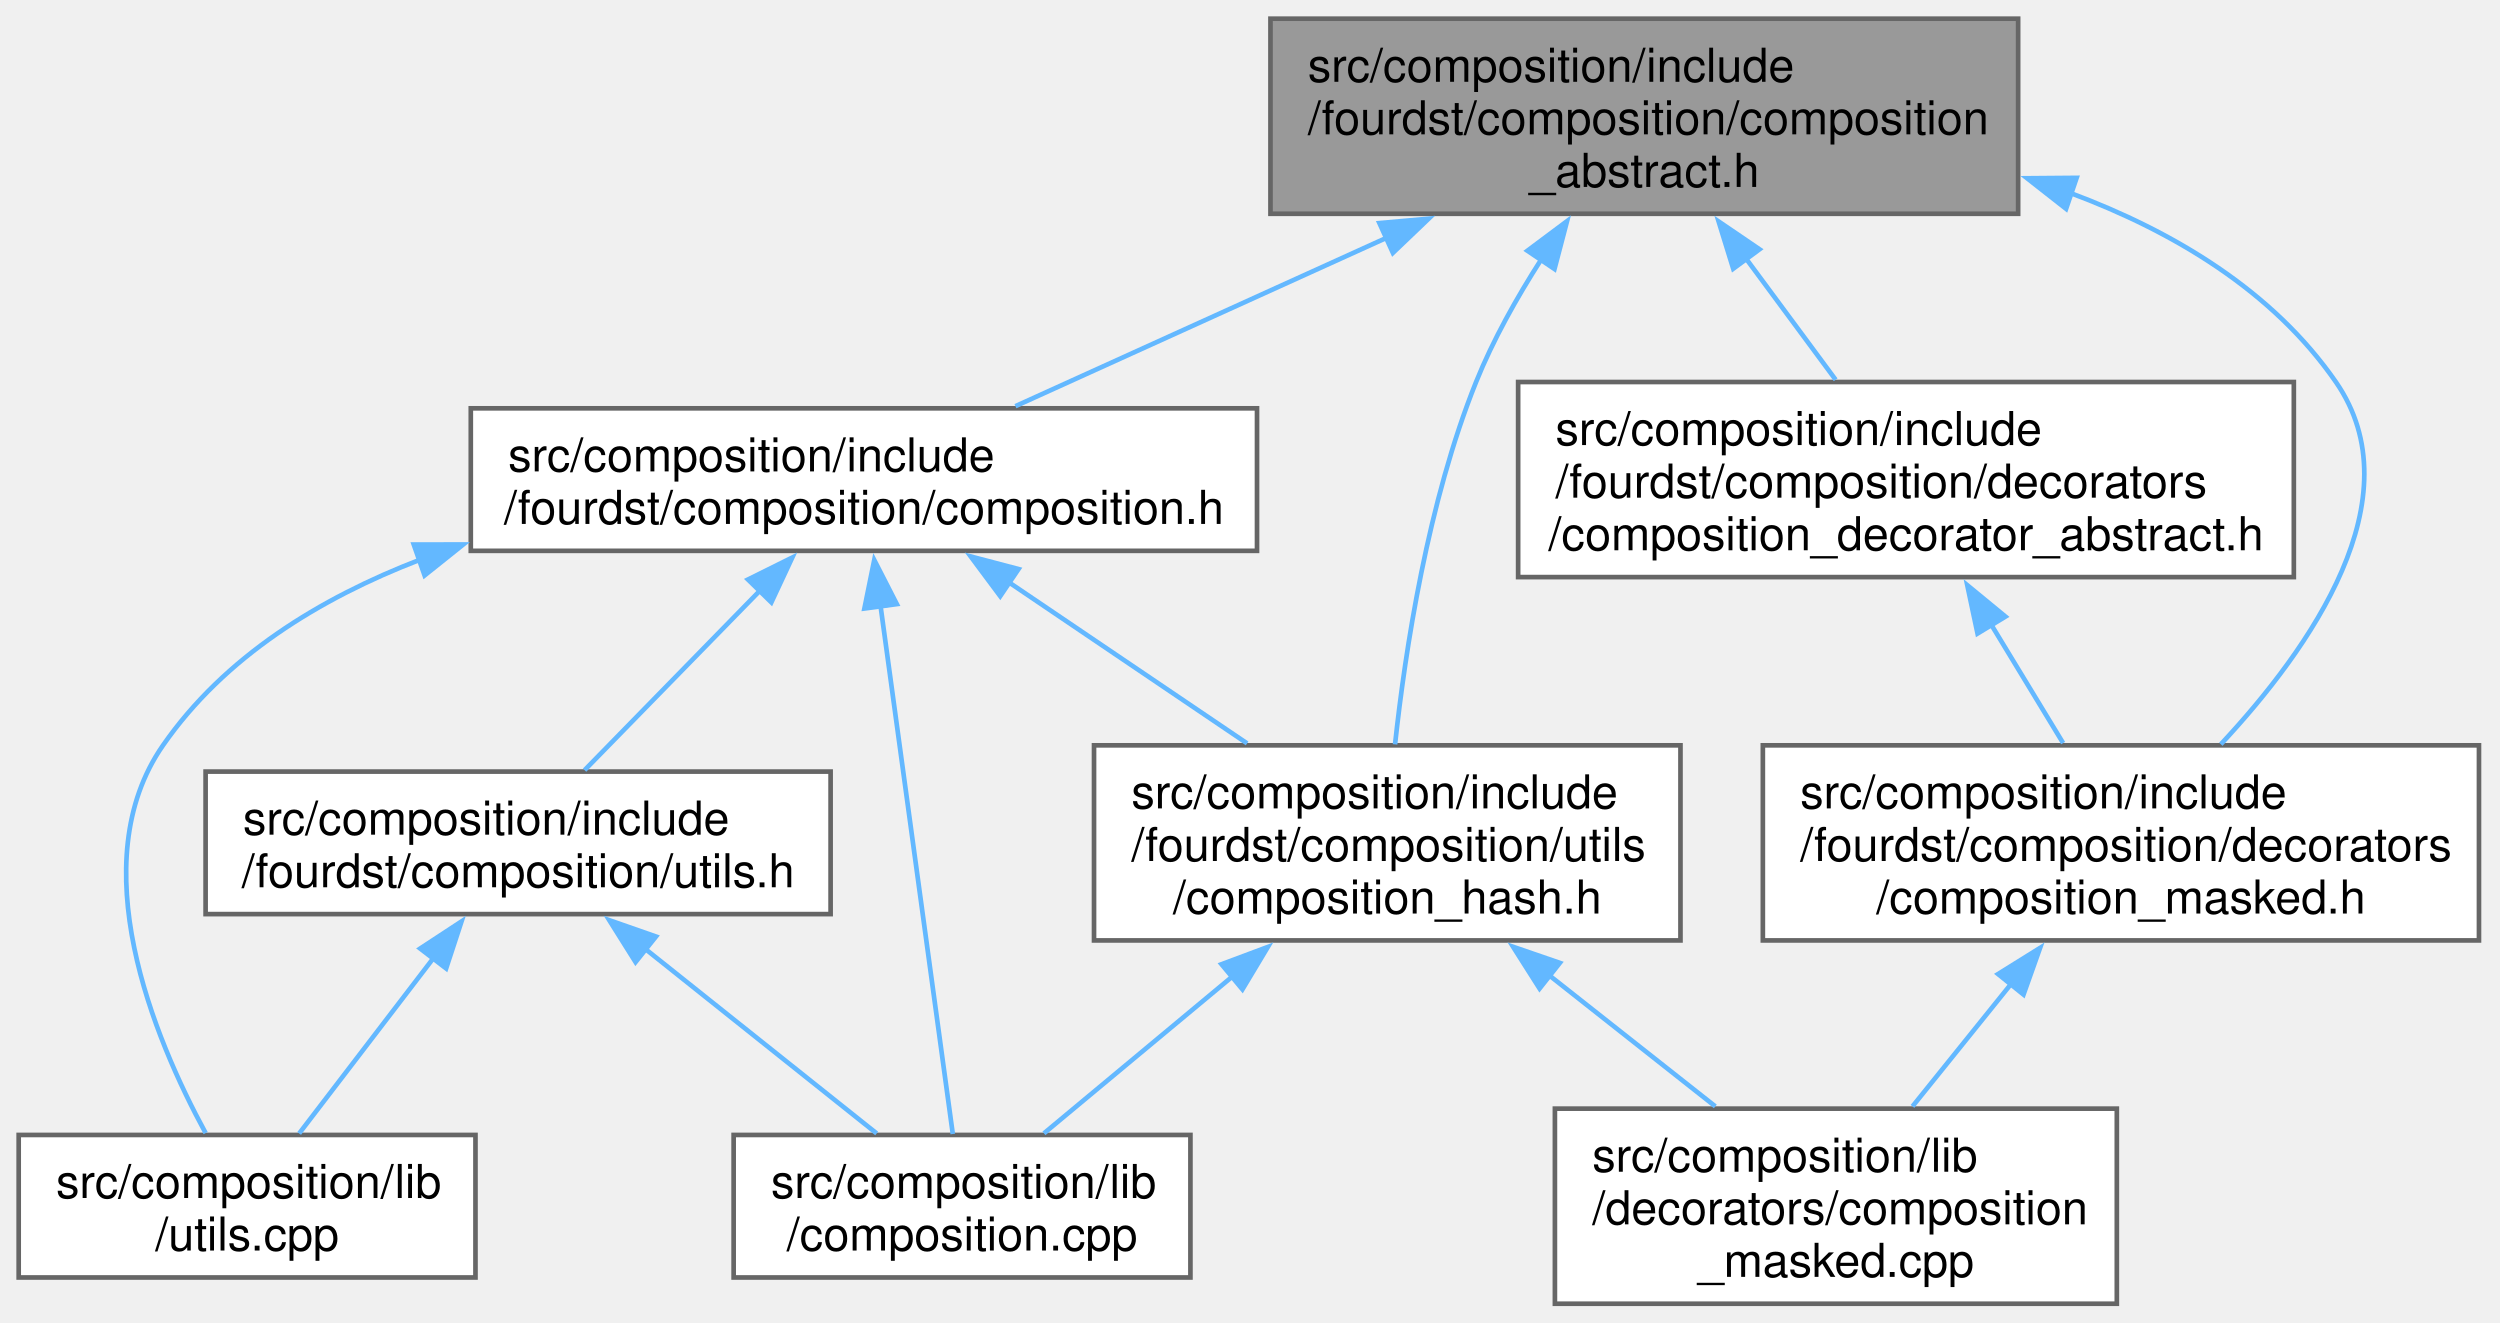
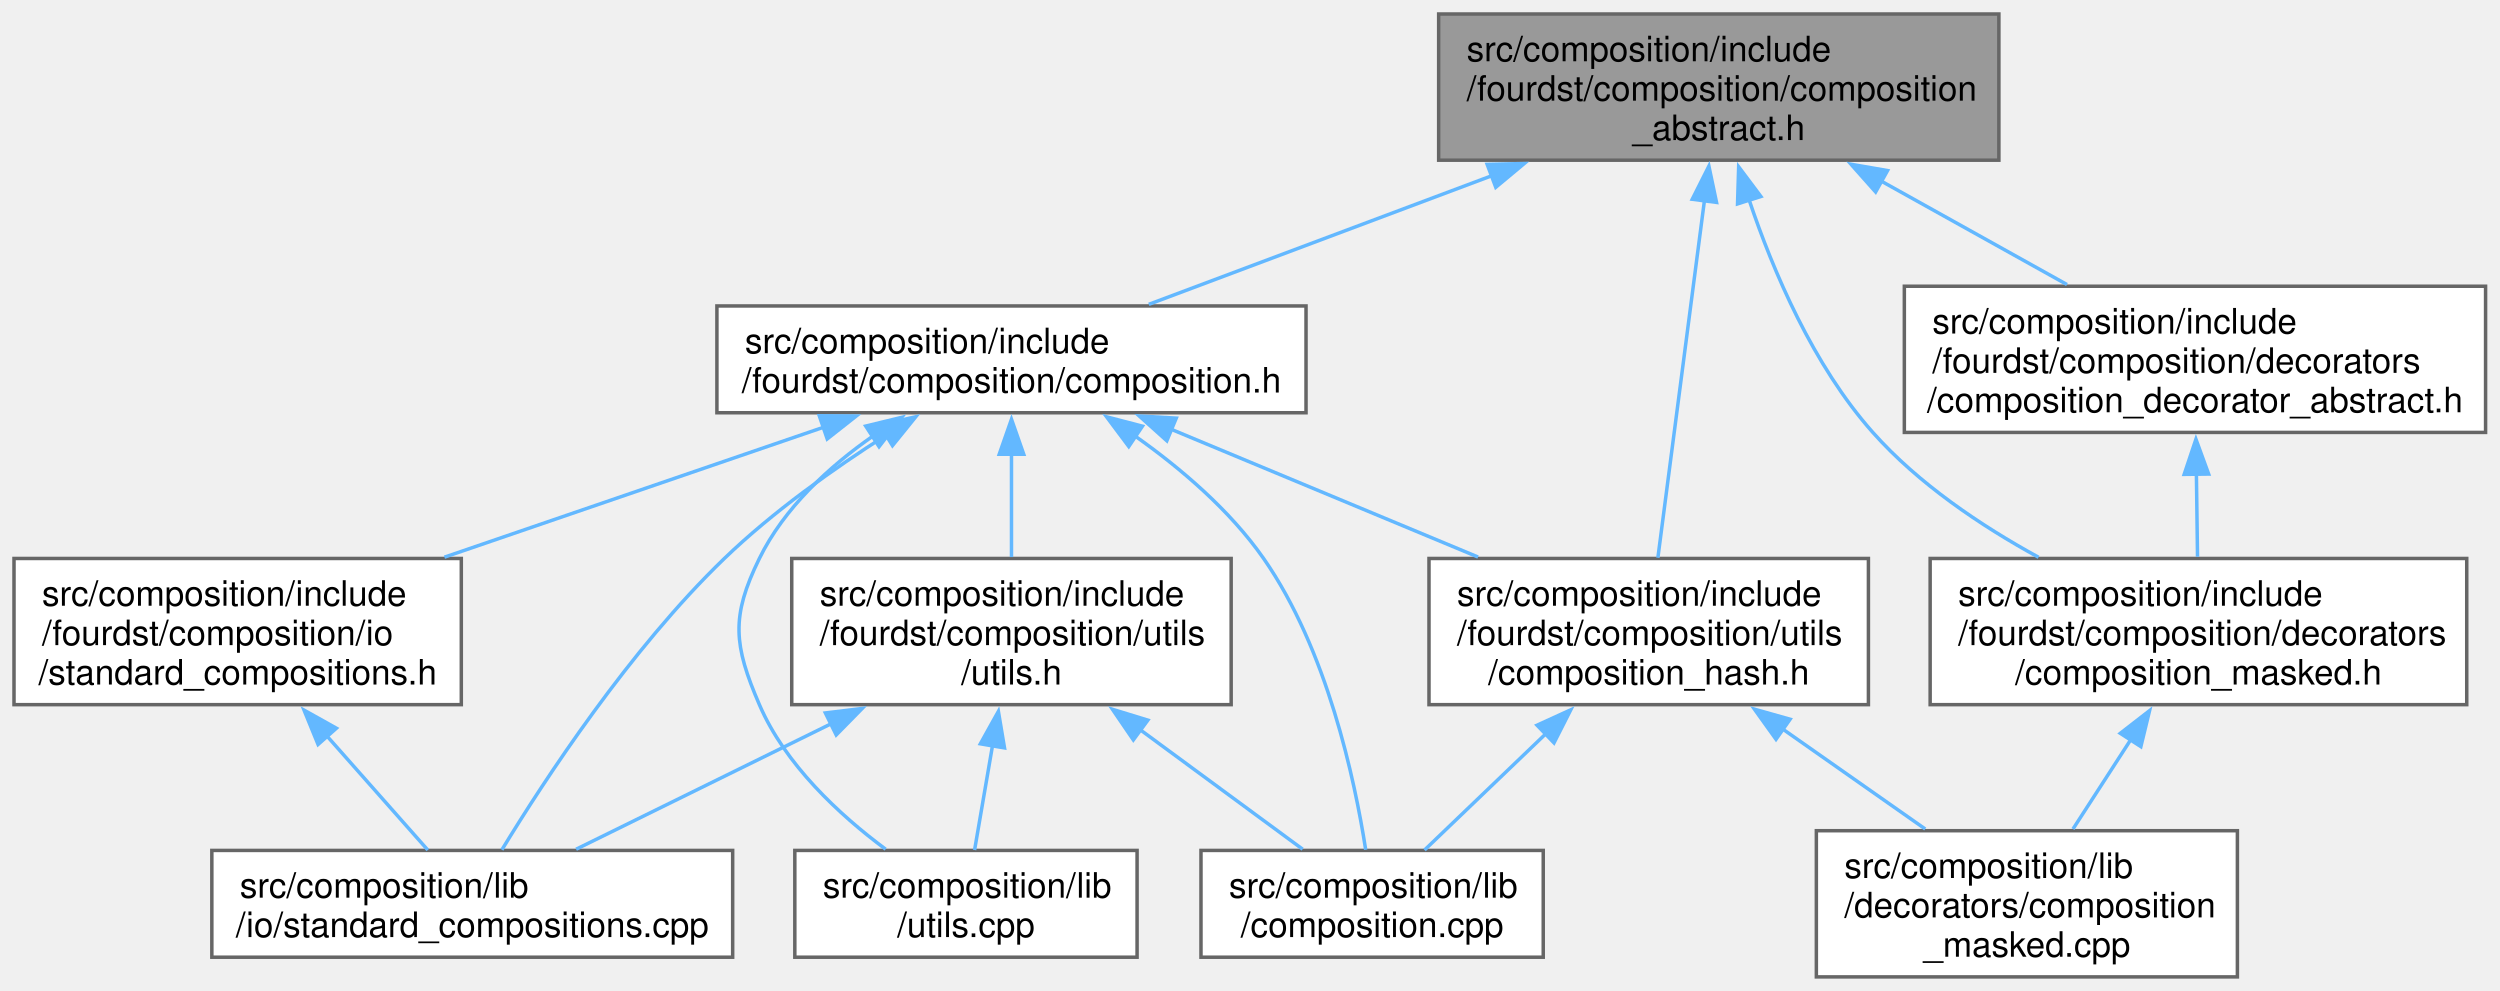
- <svg xmlns="http://www.w3.org/2000/svg" xmlns:xlink="http://www.w3.org/1999/xlink" width="535pt" height="283pt" viewBox="0.00 0.00 535.00 283.00">
+ <svg xmlns="http://www.w3.org/2000/svg" xmlns:xlink="http://www.w3.org/1999/xlink" width="714pt" height="283pt" viewBox="0.00 0.00 714.00 283.00">
  <g id="graph0" class="graph" transform="scale(1 1) rotate(0) translate(4 279)">
    <g id="Node000001" class="node">
      <g id="a_Node000001">
        <a xlink:title=" ">
-           <polygon fill="#999999" stroke="#666666" points="427.88,-275 267.88,-275 267.88,-233.25 427.88,-233.25 427.88,-275" />
-           <text xml:space="preserve" text-anchor="start" x="275.88" y="-261.5" font-family="Helvetica,sans-Serif" font-size="10.00">src/composition/include</text>
-           <text xml:space="preserve" text-anchor="start" x="275.88" y="-250.25" font-family="Helvetica,sans-Serif" font-size="10.00">/fourdst/composition/composition</text>
-           <text xml:space="preserve" text-anchor="middle" x="347.88" y="-239" font-family="Helvetica,sans-Serif" font-size="10.00">_abstract.h</text>
+           <polygon fill="#999999" stroke="#666666" points="566.88,-275 406.88,-275 406.88,-233.25 566.88,-233.25 566.88,-275" />
+           <text xml:space="preserve" text-anchor="start" x="414.88" y="-261.5" font-family="Helvetica,sans-Serif" font-size="10.00">src/composition/include</text>
+           <text xml:space="preserve" text-anchor="start" x="414.88" y="-250.25" font-family="Helvetica,sans-Serif" font-size="10.00">/fourdst/composition/composition</text>
+           <text xml:space="preserve" text-anchor="middle" x="486.88" y="-239" font-family="Helvetica,sans-Serif" font-size="10.00">_abstract.h</text>
        </a>
      </g>
    </g>
    <g id="Node000002" class="node">
      <g id="a_Node000002">
        <a xlink:href="composition_8h.html" target="_top" xlink:title=" ">
-           <polygon fill="white" stroke="#666666" points="265,-191.62 96.75,-191.62 96.75,-161.12 265,-161.12 265,-191.62" />
-           <text xml:space="preserve" text-anchor="start" x="104.75" y="-178.12" font-family="Helvetica,sans-Serif" font-size="10.00">src/composition/include</text>
-           <text xml:space="preserve" text-anchor="middle" x="180.88" y="-166.88" font-family="Helvetica,sans-Serif" font-size="10.00">/fourdst/composition/composition.h</text>
+           <polygon fill="white" stroke="#666666" points="369,-191.62 200.75,-191.62 200.75,-161.12 369,-161.12 369,-191.62" />
+           <text xml:space="preserve" text-anchor="start" x="208.75" y="-178.12" font-family="Helvetica,sans-Serif" font-size="10.00">src/composition/include</text>
+           <text xml:space="preserve" text-anchor="middle" x="284.88" y="-166.88" font-family="Helvetica,sans-Serif" font-size="10.00">/fourdst/composition/composition.h</text>
        </a>
      </g>
    </g>
    <g id="edge1_Node000001_Node000002" class="edge">
      <g id="a_edge1_Node000001_Node000002">
        <a xlink:title=" ">
-           <path fill="none" stroke="#63b8ff" d="M292.88,-228.18C266.53,-216.23 235.87,-202.32 213.3,-192.08" />
-           <polygon fill="#63b8ff" stroke="#63b8ff" points="291.19,-231.26 301.74,-232.2 294.08,-224.88 291.19,-231.26" />
+           <path fill="none" stroke="#63b8ff" d="M422.05,-228.81C389.8,-216.72 351.88,-202.5 324.1,-192.08" />
+           <polygon fill="#63b8ff" stroke="#63b8ff" points="420.73,-232.06 431.33,-232.29 423.19,-225.51 420.73,-232.06" />
+         </a>
+       </g>
+     </g>
+     <g id="Node000005" class="node">
+       <g id="a_Node000005">
+         <a xlink:href="composition__hash_8h.html" target="_top" xlink:title=" ">
+           <polygon fill="white" stroke="#666666" points="529.62,-119.5 404.12,-119.5 404.12,-77.75 529.62,-77.75 529.62,-119.5" />
+           <text xml:space="preserve" text-anchor="start" x="412.12" y="-106" font-family="Helvetica,sans-Serif" font-size="10.00">src/composition/include</text>
+           <text xml:space="preserve" text-anchor="start" x="412.12" y="-94.75" font-family="Helvetica,sans-Serif" font-size="10.00">/fourdst/composition/utils</text>
+           <text xml:space="preserve" text-anchor="middle" x="466.88" y="-83.5" font-family="Helvetica,sans-Serif" font-size="10.00">/composition_hash.h</text>
+         </a>
+       </g>
+     </g>
+     <g id="edge18_Node000001_Node000005" class="edge">
+       <g id="a_edge18_Node000001_Node000005">
+         <a xlink:title=" ">
+           <path fill="none" stroke="#63b8ff" d="M482.79,-221.76C478.81,-191.21 472.87,-145.67 469.49,-119.7" />
+           <polygon fill="#63b8ff" stroke="#63b8ff" points="479.3,-222.09 484.06,-231.56 486.24,-221.19 479.3,-222.09" />
+         </a>
+       </g>
+     </g>
+     <g id="Node000010" class="node">
+       <g id="a_Node000010">
+         <a xlink:href="composition__decorator__abstract_8h.html" target="_top" xlink:title=" ">
+           <polygon fill="white" stroke="#666666" points="705.88,-197.25 539.88,-197.25 539.88,-155.5 705.88,-155.5 705.88,-197.25" />
+           <text xml:space="preserve" text-anchor="start" x="547.88" y="-183.75" font-family="Helvetica,sans-Serif" font-size="10.00">src/composition/include</text>
+           <text xml:space="preserve" text-anchor="start" x="547.88" y="-172.5" font-family="Helvetica,sans-Serif" font-size="10.00">/fourdst/composition/decorators</text>
+           <text xml:space="preserve" text-anchor="middle" x="622.88" y="-161.25" font-family="Helvetica,sans-Serif" font-size="10.00">/composition_decorator_abstract.h</text>
+         </a>
+       </g>
+     </g>
+     <g id="edge14_Node000001_Node000010" class="edge">
+       <g id="a_edge14_Node000001_Node000010">
+         <a xlink:title=" ">
+           <path fill="none" stroke="#63b8ff" d="M533.24,-227.3C550.58,-217.64 570,-206.82 586.33,-197.73" />
+           <polygon fill="#63b8ff" stroke="#63b8ff" points="531.68,-224.17 524.64,-232.09 535.08,-230.28 531.68,-224.17" />
+         </a>
+       </g>
+     </g>
+     <g id="Node000011" class="node">
+       <g id="a_Node000011">
+         <a xlink:href="composition__masked_8h.html" target="_top" xlink:title=" ">
+           <polygon fill="white" stroke="#666666" points="700.5,-119.5 547.25,-119.5 547.25,-77.75 700.5,-77.75 700.5,-119.5" />
+           <text xml:space="preserve" text-anchor="start" x="555.25" y="-106" font-family="Helvetica,sans-Serif" font-size="10.00">src/composition/include</text>
+           <text xml:space="preserve" text-anchor="start" x="555.25" y="-94.75" font-family="Helvetica,sans-Serif" font-size="10.00">/fourdst/composition/decorators</text>
+           <text xml:space="preserve" text-anchor="middle" x="623.88" y="-83.5" font-family="Helvetica,sans-Serif" font-size="10.00">/composition_masked.h</text>
+         </a>
+       </g>
+     </g>
+     <g id="edge17_Node000001_Node000011" class="edge">
+       <g id="a_edge17_Node000001_Node000011">
+         <a xlink:title=" ">
+           <path fill="none" stroke="#63b8ff" d="M495.51,-222.03C502.45,-201.36 513.89,-174.61 530.88,-155.5 543.89,-140.86 561.68,-128.89 578.21,-119.84" />
+           <polygon fill="#63b8ff" stroke="#63b8ff" points="492.24,-220.77 492.56,-231.36 498.91,-222.88 492.24,-220.77" />
+         </a>
+       </g>
+     </g>
+     <g id="Node000003" class="node">
+       <g id="a_Node000003">
+         <a xlink:href="standard__compositions_8h.html" target="_top" xlink:title=" ">
+           <polygon fill="white" stroke="#666666" points="127.75,-119.5 0,-119.5 0,-77.75 127.75,-77.75 127.75,-119.5" />
+           <text xml:space="preserve" text-anchor="start" x="8" y="-106" font-family="Helvetica,sans-Serif" font-size="10.00">src/composition/include</text>
+           <text xml:space="preserve" text-anchor="start" x="8" y="-94.75" font-family="Helvetica,sans-Serif" font-size="10.00">/fourdst/composition/io</text>
+           <text xml:space="preserve" text-anchor="middle" x="63.88" y="-83.5" font-family="Helvetica,sans-Serif" font-size="10.00">/standard_compositions.h</text>
+         </a>
+       </g>
+     </g>
+     <g id="edge2_Node000002_Node000003" class="edge">
+       <g id="a_edge2_Node000002_Node000003">
+         <a xlink:title=" ">
+           <path fill="none" stroke="#63b8ff" d="M231.27,-157C198.53,-145.78 156.62,-131.41 122.93,-119.87" />
+           <polygon fill="#63b8ff" stroke="#63b8ff" points="229.98,-160.26 240.57,-160.19 232.25,-153.64 229.98,-160.26" />
+         </a>
+       </g>
+     </g>
+     <g id="Node000004" class="node">
+       <g id="a_Node000004">
+         <a xlink:href="standard__compositions_8cpp.html" target="_top" xlink:title=" ">
+           <polygon fill="white" stroke="#666666" points="205.25,-36.12 56.5,-36.12 56.5,-5.62 205.25,-5.62 205.25,-36.12" />
+           <text xml:space="preserve" text-anchor="start" x="64.5" y="-22.62" font-family="Helvetica,sans-Serif" font-size="10.00">src/composition/lib</text>
+           <text xml:space="preserve" text-anchor="middle" x="130.88" y="-11.38" font-family="Helvetica,sans-Serif" font-size="10.00">/io/standard_compositions.cpp</text>
+         </a>
+       </g>
+     </g>
+     <g id="edge12_Node000002_Node000004" class="edge">
+       <g id="a_edge12_Node000002_Node000004">
+         <a xlink:title=" ">
+           <path fill="none" stroke="#63b8ff" d="M249.24,-154.82C234.07,-145.16 216.72,-132.83 202.88,-119.5 175.88,-93.49 151.61,-56.45 139.34,-36.3" />
+           <polygon fill="#63b8ff" stroke="#63b8ff" points="247.21,-157.68 257.55,-159.97 250.89,-151.73 247.21,-157.68" />
+         </a>
+       </g>
+     </g>
+     <g id="edge4_Node000002_Node000005" class="edge">
+       <g id="a_edge4_Node000002_Node000005">
+         <a xlink:title=" ">
+           <path fill="none" stroke="#63b8ff" d="M330.57,-156.36C357.26,-145.25 390.93,-131.23 418.13,-119.91" />
+           <polygon fill="#63b8ff" stroke="#63b8ff" points="329.25,-153.11 321.36,-160.19 331.94,-159.58 329.25,-153.11" />
        </a>
      </g>
    </g>
    <g id="Node000006" class="node">
      <g id="a_Node000006">
-         <a xlink:href="composition__hash_8h.html" target="_top" xlink:title=" ">
-           <polygon fill="white" stroke="#666666" points="355.62,-119.5 230.12,-119.5 230.12,-77.75 355.62,-77.75 355.62,-119.5" />
-           <text xml:space="preserve" text-anchor="start" x="238.12" y="-106" font-family="Helvetica,sans-Serif" font-size="10.00">src/composition/include</text>
-           <text xml:space="preserve" text-anchor="start" x="238.12" y="-94.75" font-family="Helvetica,sans-Serif" font-size="10.00">/fourdst/composition/utils</text>
-           <text xml:space="preserve" text-anchor="middle" x="292.88" y="-83.5" font-family="Helvetica,sans-Serif" font-size="10.00">/composition_hash.h</text>
-         </a>
-       </g>
-     </g>
-     <g id="edge14_Node000001_Node000006" class="edge">
-       <g id="a_edge14_Node000001_Node000006">
-         <a xlink:title=" ">
-           <path fill="none" stroke="#63b8ff" d="M325.84,-223.5C320.6,-215.33 315.49,-206.23 311.88,-197.25 301.57,-171.62 296.72,-139.89 294.54,-119.7" />
-           <polygon fill="#63b8ff" stroke="#63b8ff" points="322.86,-225.34 331.35,-231.68 328.66,-221.43 322.86,-225.34" />
+         <a xlink:href="composition_8cpp.html" target="_top" xlink:title=" ">
+           <polygon fill="white" stroke="#666666" points="436.75,-36.12 339,-36.12 339,-5.62 436.75,-5.62 436.75,-36.12" />
+           <text xml:space="preserve" text-anchor="start" x="347" y="-22.62" font-family="Helvetica,sans-Serif" font-size="10.00">src/composition/lib</text>
+           <text xml:space="preserve" text-anchor="middle" x="387.88" y="-11.38" font-family="Helvetica,sans-Serif" font-size="10.00">/composition.cpp</text>
+         </a>
+       </g>
+     </g>
+     <g id="edge11_Node000002_Node000006" class="edge">
+       <g id="a_edge11_Node000002_Node000006">
+         <a xlink:title=" ">
+           <path fill="none" stroke="#63b8ff" d="M320.1,-154.53C333.23,-145.25 347.26,-133.28 356.88,-119.5 374.99,-93.54 382.9,-56.48 386.04,-36.31" />
+           <polygon fill="#63b8ff" stroke="#63b8ff" points="318.38,-151.47 312.03,-159.96 322.28,-157.28 318.38,-151.47" />
        </a>
      </g>
    </g>
    <g id="Node000008" class="node">
      <g id="a_Node000008">
-         <a xlink:href="composition__decorator__abstract_8h.html" target="_top" xlink:title=" ">
-           <polygon fill="white" stroke="#666666" points="486.88,-197.25 320.88,-197.25 320.88,-155.5 486.88,-155.5 486.88,-197.25" />
-           <text xml:space="preserve" text-anchor="start" x="328.88" y="-183.75" font-family="Helvetica,sans-Serif" font-size="10.00">src/composition/include</text>
-           <text xml:space="preserve" text-anchor="start" x="328.88" y="-172.5" font-family="Helvetica,sans-Serif" font-size="10.00">/fourdst/composition/decorators</text>
-           <text xml:space="preserve" text-anchor="middle" x="403.88" y="-161.25" font-family="Helvetica,sans-Serif" font-size="10.00">/composition_decorator_abstract.h</text>
-         </a>
-       </g>
-     </g>
-     <g id="edge10_Node000001_Node000008" class="edge">
-       <g id="a_edge10_Node000001_Node000008">
-         <a xlink:title=" ">
-           <path fill="none" stroke="#63b8ff" d="M369.6,-223.73C376.03,-215.04 382.92,-205.72 388.83,-197.73" />
-           <polygon fill="#63b8ff" stroke="#63b8ff" points="366.91,-221.49 363.78,-231.61 372.54,-225.65 366.91,-221.49" />
+         <a xlink:href="utils_8h.html" target="_top" xlink:title=" ">
+           <polygon fill="white" stroke="#666666" points="347.62,-119.5 222.12,-119.5 222.12,-77.75 347.62,-77.75 347.62,-119.5" />
+           <text xml:space="preserve" text-anchor="start" x="230.12" y="-106" font-family="Helvetica,sans-Serif" font-size="10.00">src/composition/include</text>
+           <text xml:space="preserve" text-anchor="start" x="230.12" y="-94.75" font-family="Helvetica,sans-Serif" font-size="10.00">/fourdst/composition/utils</text>
+           <text xml:space="preserve" text-anchor="middle" x="284.88" y="-83.5" font-family="Helvetica,sans-Serif" font-size="10.00">/utils.h</text>
+         </a>
+       </g>
+     </g>
+     <g id="edge7_Node000002_Node000008" class="edge">
+       <g id="a_edge7_Node000002_Node000008">
+         <a xlink:title=" ">
+           <path fill="none" stroke="#63b8ff" d="M284.88,-149.39C284.88,-139.75 284.88,-128.97 284.88,-119.91" />
+           <polygon fill="#63b8ff" stroke="#63b8ff" points="281.38,-149.26 284.88,-159.26 288.38,-149.26 281.38,-149.26" />
        </a>
      </g>
    </g>
    <g id="Node000009" class="node">
      <g id="a_Node000009">
-         <a xlink:href="composition__masked_8h.html" target="_top" xlink:title=" ">
-           <polygon fill="white" stroke="#666666" points="526.5,-119.5 373.25,-119.5 373.25,-77.75 526.5,-77.75 526.5,-119.5" />
-           <text xml:space="preserve" text-anchor="start" x="381.25" y="-106" font-family="Helvetica,sans-Serif" font-size="10.00">src/composition/include</text>
-           <text xml:space="preserve" text-anchor="start" x="381.25" y="-94.75" font-family="Helvetica,sans-Serif" font-size="10.00">/fourdst/composition/decorators</text>
-           <text xml:space="preserve" text-anchor="middle" x="449.88" y="-83.5" font-family="Helvetica,sans-Serif" font-size="10.00">/composition_masked.h</text>
-         </a>
-       </g>
-     </g>
-     <g id="edge13_Node000001_Node000009" class="edge">
-       <g id="a_edge13_Node000001_Node000009">
-         <a xlink:title=" ">
-           <path fill="none" stroke="#63b8ff" d="M438.97,-237.73C461.17,-229.46 482.39,-216.75 495.88,-197.25 513.03,-172.44 490.41,-140.22 471.26,-119.73" />
-           <polygon fill="#63b8ff" stroke="#63b8ff" points="438.14,-234.31 429.8,-240.85 440.4,-240.94 438.14,-234.31" />
-         </a>
-       </g>
-     </g>
-     <g id="Node000003" class="node">
-       <g id="a_Node000003">
-         <a xlink:href="utils_8h.html" target="_top" xlink:title=" ">
-           <polygon fill="white" stroke="#666666" points="173.75,-113.88 40,-113.88 40,-83.38 173.75,-83.38 173.75,-113.88" />
-           <text xml:space="preserve" text-anchor="start" x="48" y="-100.38" font-family="Helvetica,sans-Serif" font-size="10.00">src/composition/include</text>
-           <text xml:space="preserve" text-anchor="middle" x="106.88" y="-89.12" font-family="Helvetica,sans-Serif" font-size="10.00">/fourdst/composition/utils.h</text>
-         </a>
-       </g>
-     </g>
-     <g id="edge2_Node000002_Node000003" class="edge">
-       <g id="a_edge2_Node000002_Node000003">
-         <a xlink:title=" ">
-           <path fill="none" stroke="#63b8ff" d="M158.66,-152.64C146.48,-140.17 131.73,-125.07 121.1,-114.19" />
-           <polygon fill="#63b8ff" stroke="#63b8ff" points="156.06,-154.98 165.55,-159.69 161.07,-150.09 156.06,-154.98" />
-         </a>
-       </g>
-     </g>
-     <g id="Node000004" class="node">
-       <g id="a_Node000004">
-         <a xlink:href="composition_8cpp.html" target="_top" xlink:title=" ">
-           <polygon fill="white" stroke="#666666" points="250.75,-36.12 153,-36.12 153,-5.62 250.75,-5.62 250.75,-36.12" />
-           <text xml:space="preserve" text-anchor="start" x="161" y="-22.62" font-family="Helvetica,sans-Serif" font-size="10.00">src/composition/lib</text>
-           <text xml:space="preserve" text-anchor="middle" x="201.88" y="-11.38" font-family="Helvetica,sans-Serif" font-size="10.00">/composition.cpp</text>
-         </a>
-       </g>
-     </g>
-     <g id="edge8_Node000002_Node000004" class="edge">
-       <g id="a_edge8_Node000002_Node000004">
-         <a xlink:title=" ">
-           <path fill="none" stroke="#63b8ff" d="M184.43,-149.37C188.89,-116.82 196.36,-62.21 199.9,-36.32" />
-           <polygon fill="#63b8ff" stroke="#63b8ff" points="180.98,-148.78 183.09,-159.16 187.92,-149.72 180.98,-148.78" />
-         </a>
-       </g>
-     </g>
-     <g id="Node000005" class="node">
-       <g id="a_Node000005">
        <a xlink:href="utils_8cpp.html" target="_top" xlink:title=" ">
-           <polygon fill="white" stroke="#666666" points="97.75,-36.12 0,-36.12 0,-5.62 97.75,-5.62 97.75,-36.12" />
-           <text xml:space="preserve" text-anchor="start" x="8" y="-22.62" font-family="Helvetica,sans-Serif" font-size="10.00">src/composition/lib</text>
-           <text xml:space="preserve" text-anchor="middle" x="48.88" y="-11.38" font-family="Helvetica,sans-Serif" font-size="10.00">/utils.cpp</text>
-         </a>
-       </g>
-     </g>
-     <g id="edge9_Node000002_Node000005" class="edge">
-       <g id="a_edge9_Node000002_Node000005">
-         <a xlink:title=" ">
-           <path fill="none" stroke="#63b8ff" d="M85.93,-159.24C64.39,-150.96 44.02,-138.43 30.88,-119.5 13.37,-94.3 28.91,-56.95 40.01,-36.52" />
-           <polygon fill="#63b8ff" stroke="#63b8ff" points="84.54,-162.47 95.14,-162.48 86.86,-155.86 84.54,-162.47" />
-         </a>
-       </g>
-     </g>
-     <g id="edge5_Node000002_Node000006" class="edge">
-       <g id="a_edge5_Node000002_Node000006">
-         <a xlink:title=" ">
-           <path fill="none" stroke="#63b8ff" d="M211.88,-154.4C227.8,-143.64 247.11,-130.58 262.88,-119.91" />
-           <polygon fill="#63b8ff" stroke="#63b8ff" points="210.05,-151.42 203.72,-159.92 213.97,-157.22 210.05,-151.42" />
+           <polygon fill="white" stroke="#666666" points="320.75,-36.12 223,-36.12 223,-5.62 320.75,-5.62 320.75,-36.12" />
+           <text xml:space="preserve" text-anchor="start" x="231" y="-22.62" font-family="Helvetica,sans-Serif" font-size="10.00">src/composition/lib</text>
+           <text xml:space="preserve" text-anchor="middle" x="271.88" y="-11.38" font-family="Helvetica,sans-Serif" font-size="10.00">/utils.cpp</text>
+         </a>
+       </g>
+     </g>
+     <g id="edge13_Node000002_Node000009" class="edge">
+       <g id="a_edge13_Node000002_Node000009">
+         <a xlink:title=" ">
+           <path fill="none" stroke="#63b8ff" d="M245.53,-154.62C232.69,-145.67 219.93,-133.91 212.88,-119.5 204.71,-102.84 205.54,-94.79 212.88,-77.75 220.23,-60.64 235.69,-46.32 248.94,-36.46" />
+           <polygon fill="#63b8ff" stroke="#63b8ff" points="243.25,-157.31 253.54,-159.81 247.06,-151.43 243.25,-157.31" />
        </a>
      </g>
    </g>
    <g id="edge3_Node000003_Node000004" class="edge">
      <g id="a_edge3_Node000003_Node000004">
        <a xlink:title=" ">
-           <path fill="none" stroke="#63b8ff" d="M134.05,-75.96C149.94,-63.29 169.57,-47.64 183.61,-36.44" />
-           <polygon fill="#63b8ff" stroke="#63b8ff" points="132.01,-73.11 126.38,-82.08 136.38,-78.58 132.01,-73.11" />
-         </a>
-       </g>
-     </g>
-     <g id="edge4_Node000003_Node000005" class="edge">
-       <g id="a_edge4_Node000003_Node000005">
-         <a xlink:title=" ">
-           <path fill="none" stroke="#63b8ff" d="M88.91,-74.17C79.47,-61.84 68.2,-47.11 60.02,-36.44" />
-           <polygon fill="#63b8ff" stroke="#63b8ff" points="85.91,-76.01 94.77,-81.82 91.47,-71.75 85.91,-76.01" />
-         </a>
-       </g>
-     </g>
-     <g id="edge6_Node000006_Node000004" class="edge">
-       <g id="a_edge6_Node000006_Node000004">
-         <a xlink:title=" ">
-           <path fill="none" stroke="#63b8ff" d="M259.8,-70.09C246.13,-58.71 230.84,-45.98 219.4,-36.46" />
-           <polygon fill="#63b8ff" stroke="#63b8ff" points="257.4,-72.65 267.33,-76.36 261.88,-67.27 257.4,-72.65" />
+           <path fill="none" stroke="#63b8ff" d="M89.44,-68.72C99.27,-57.61 110.07,-45.4 118.18,-36.23" />
+           <polygon fill="#63b8ff" stroke="#63b8ff" points="86.84,-66.38 82.83,-76.19 92.08,-71.02 86.84,-66.38" />
+         </a>
+       </g>
+     </g>
+     <g id="edge5_Node000005_Node000006" class="edge">
+       <g id="a_edge5_Node000005_Node000006">
+         <a xlink:title=" ">
+           <path fill="none" stroke="#63b8ff" d="M437.42,-69.38C425.65,-58.09 412.59,-45.58 402.84,-36.23" />
+           <polygon fill="#63b8ff" stroke="#63b8ff" points="434.97,-71.88 444.61,-76.28 439.82,-66.83 434.97,-71.88" />
        </a>
      </g>
    </g>
    <g id="Node000007" class="node">
      <g id="a_Node000007">
        <a xlink:href="composition__masked_8cpp.html" target="_top" xlink:title=" ">
-           <polygon fill="white" stroke="#666666" points="449,-41.75 328.75,-41.75 328.75,0 449,0 449,-41.75" />
-           <text xml:space="preserve" text-anchor="start" x="336.75" y="-28.25" font-family="Helvetica,sans-Serif" font-size="10.00">src/composition/lib</text>
-           <text xml:space="preserve" text-anchor="start" x="336.75" y="-17" font-family="Helvetica,sans-Serif" font-size="10.00">/decorators/composition</text>
-           <text xml:space="preserve" text-anchor="middle" x="388.88" y="-5.75" font-family="Helvetica,sans-Serif" font-size="10.00">_masked.cpp</text>
-         </a>
-       </g>
-     </g>
-     <g id="edge7_Node000006_Node000007" class="edge">
-       <g id="a_edge7_Node000006_Node000007">
-         <a xlink:title=" ">
-           <path fill="none" stroke="#63b8ff" d="M327.33,-70.44C339.12,-61.14 352.09,-50.9 363.08,-42.23" />
-           <polygon fill="#63b8ff" stroke="#63b8ff" points="325.47,-67.45 319.79,-76.39 329.81,-72.94 325.47,-67.45" />
-         </a>
-       </g>
-     </g>
-     <g id="edge11_Node000008_Node000009" class="edge">
-       <g id="a_edge11_Node000008_Node000009">
-         <a xlink:title=" ">
-           <path fill="none" stroke="#63b8ff" d="M422.06,-145.43C427.24,-136.89 432.77,-127.8 437.51,-119.98" />
-           <polygon fill="#63b8ff" stroke="#63b8ff" points="419.19,-143.42 416.99,-153.78 425.17,-147.05 419.19,-143.42" />
-         </a>
-       </g>
-     </g>
-     <g id="edge12_Node000009_Node000007" class="edge">
-       <g id="a_edge12_Node000009_Node000007">
-         <a xlink:title=" ">
-           <path fill="none" stroke="#63b8ff" d="M426.43,-68.51C419.37,-59.74 411.77,-50.3 405.27,-42.23" />
-           <polygon fill="#63b8ff" stroke="#63b8ff" points="423.58,-70.55 432.58,-76.15 429.03,-66.16 423.58,-70.55" />
+           <polygon fill="white" stroke="#666666" points="635,-41.75 514.75,-41.75 514.75,0 635,0 635,-41.75" />
+           <text xml:space="preserve" text-anchor="start" x="522.75" y="-28.25" font-family="Helvetica,sans-Serif" font-size="10.00">src/composition/lib</text>
+           <text xml:space="preserve" text-anchor="start" x="522.75" y="-17" font-family="Helvetica,sans-Serif" font-size="10.00">/decorators/composition</text>
+           <text xml:space="preserve" text-anchor="middle" x="574.88" y="-5.75" font-family="Helvetica,sans-Serif" font-size="10.00">_masked.cpp</text>
+         </a>
+       </g>
+     </g>
+     <g id="edge6_Node000005_Node000007" class="edge">
+       <g id="a_edge6_Node000005_Node000007">
+         <a xlink:title=" ">
+           <path fill="none" stroke="#63b8ff" d="M504.86,-70.98C518.33,-61.54 533.25,-51.07 545.85,-42.23" />
+           <polygon fill="#63b8ff" stroke="#63b8ff" points="503.23,-67.85 497.06,-76.46 507.25,-73.58 503.23,-67.85" />
+         </a>
+       </g>
+     </g>
+     <g id="edge9_Node000008_Node000004" class="edge">
+       <g id="a_edge9_Node000008_Node000004">
+         <a xlink:title=" ">
+           <path fill="none" stroke="#63b8ff" d="M233.48,-72.35C209.24,-60.42 181.18,-46.62 160.54,-36.46" />
+           <polygon fill="#63b8ff" stroke="#63b8ff" points="231.73,-75.38 242.25,-76.66 234.82,-69.1 231.73,-75.38" />
+         </a>
+       </g>
+     </g>
+     <g id="edge8_Node000008_Node000006" class="edge">
+       <g id="a_edge8_Node000008_Node000006">
+         <a xlink:title=" ">
+           <path fill="none" stroke="#63b8ff" d="M321.43,-70.74C337.13,-59.2 354.85,-46.17 368.04,-36.46" />
+           <polygon fill="#63b8ff" stroke="#63b8ff" points="319.68,-67.68 313.7,-76.43 323.83,-73.32 319.68,-67.68" />
+         </a>
+       </g>
+     </g>
+     <g id="edge10_Node000008_Node000009" class="edge">
+       <g id="a_edge10_Node000008_Node000009">
+         <a xlink:title=" ">
+           <path fill="none" stroke="#63b8ff" d="M279.46,-66.06C277.68,-55.69 275.79,-44.67 274.34,-36.23" />
+           <polygon fill="#63b8ff" stroke="#63b8ff" points="275.99,-66.57 281.14,-75.83 282.89,-65.39 275.99,-66.57" />
+         </a>
+       </g>
+     </g>
+     <g id="edge15_Node000010_Node000011" class="edge">
+       <g id="a_edge15_Node000010_Node000011">
+         <a xlink:title=" ">
+           <path fill="none" stroke="#63b8ff" d="M623.29,-143.75C623.4,-135.71 623.51,-127.29 623.61,-119.98" />
+           <polygon fill="#63b8ff" stroke="#63b8ff" points="619.8,-143.52 623.16,-153.56 626.79,-143.61 619.8,-143.52" />
+         </a>
+       </g>
+     </g>
+     <g id="edge16_Node000011_Node000007" class="edge">
+       <g id="a_edge16_Node000011_Node000007">
+         <a xlink:title=" ">
+           <path fill="none" stroke="#63b8ff" d="M604.5,-67.68C598.98,-59.14 593.1,-50.05 588.04,-42.23" />
+           <polygon fill="#63b8ff" stroke="#63b8ff" points="601.55,-69.56 609.92,-76.05 607.43,-65.76 601.55,-69.56" />
        </a>
      </g>
    </g>
  </g>
</svg>
